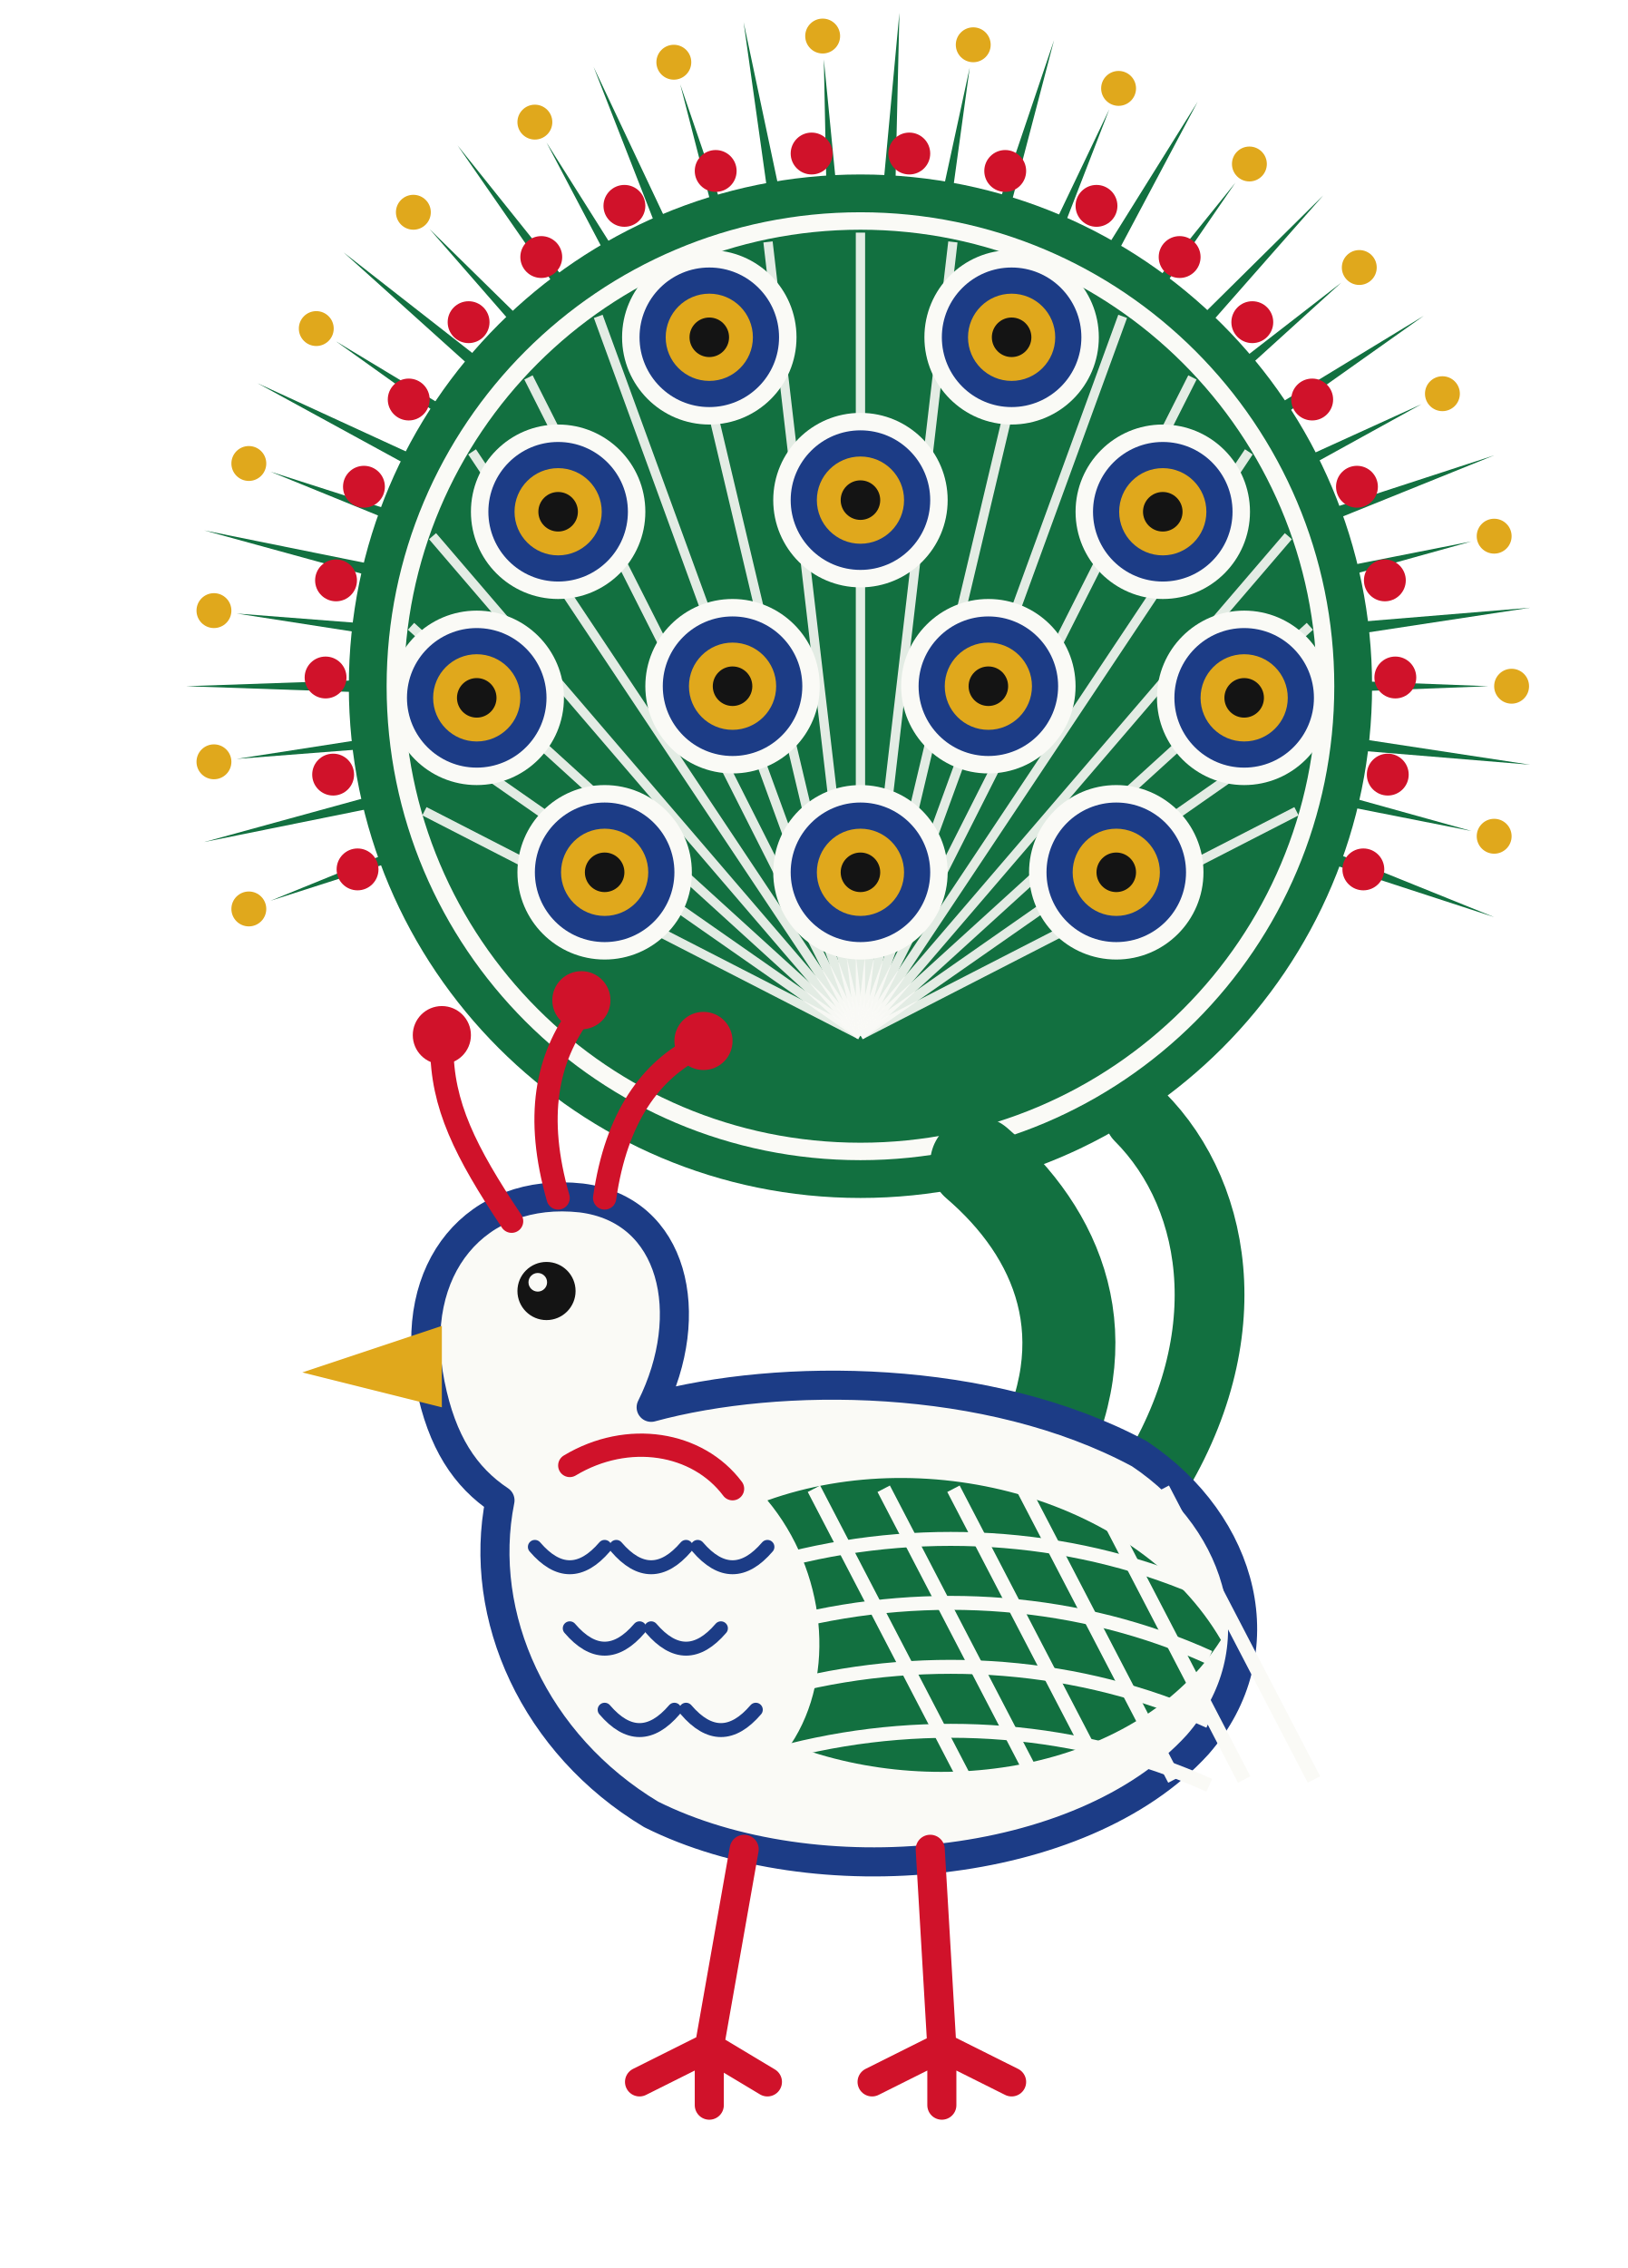
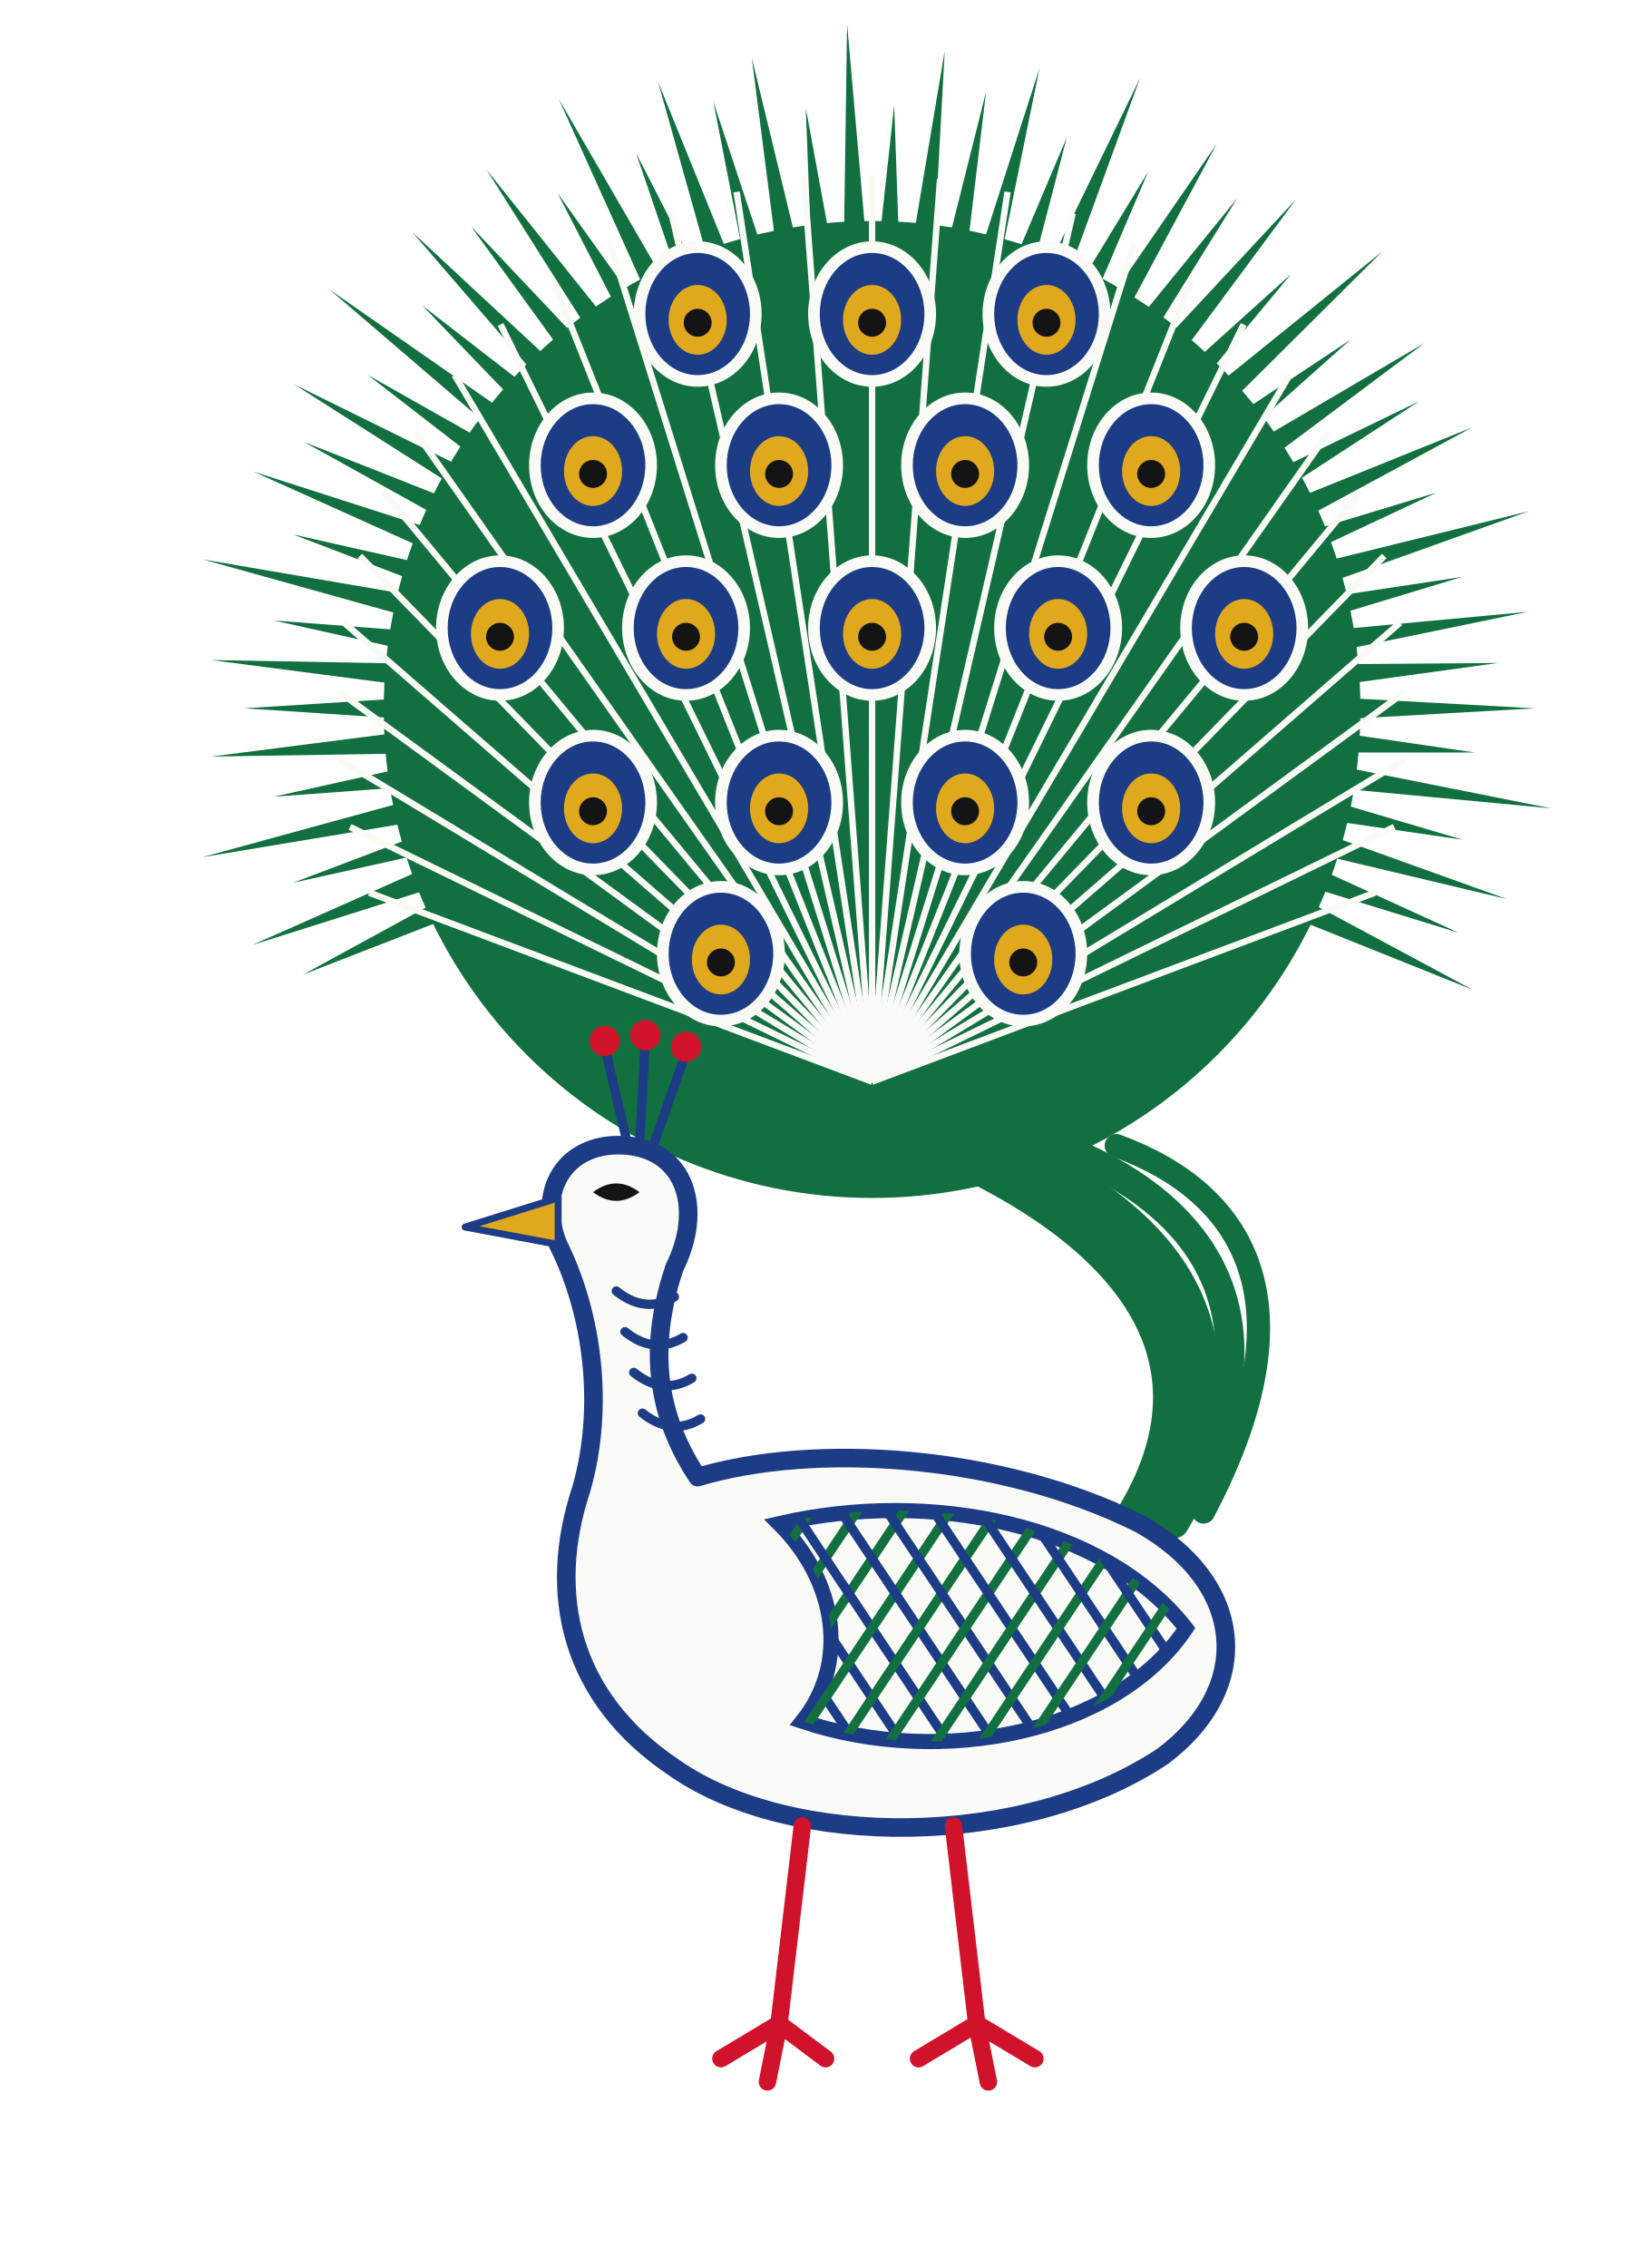
<svg xmlns="http://www.w3.org/2000/svg" viewBox="0 0 280 390" width="280" height="390">
  <g fill="#127040">
-     <path d="M148.0 148.0 L112.9 133.6 L46.5 154.9 L111.1 128.6 Z" />
-     <path d="M148.0 148.0 L111.3 129.4 L35.1 144.8 L110.1 124.2 Z" />
-     <path d="M148.0 148.0 L110.3 125.1 L40.7 130.5 L109.6 119.8 Z" />
-     <path d="M148.0 148.0 L109.7 120.7 L32.0 118.0 L109.7 115.3 Z" />
-     <path d="M148.0 148.0 L109.6 116.2 L40.7 105.5 L110.3 110.9 Z" />
-     <path d="M148.0 148.0 L110.1 111.8 L35.1 91.2 L111.3 106.6 Z" />
-     <path d="M148.0 148.0 L111.1 107.4 L46.5 81.1 L112.9 102.4 Z" />
-     <path d="M148.0 148.0 L112.6 103.2 L44.3 65.9 L115.0 98.4 Z" />
-     <path d="M148.0 148.0 L114.5 99.2 L57.8 58.7 L117.5 94.7 Z" />
-     <path d="M148.0 148.0 L116.9 95.4 L59.1 43.4 L120.4 91.3 Z" />
-     <path d="M148.0 148.0 L119.8 92.0 L73.9 39.4 L123.7 88.3 Z" />
-     <path d="M148.0 148.0 L123.0 88.9 L78.7 25.0 L127.3 85.7 Z" />
-     <path d="M148.0 148.0 L126.5 86.2 L94.0 24.5 L131.2 83.5 Z" />
-     <path d="M148.0 148.0 L130.4 83.9 L102.1 11.5 L135.3 81.8 Z" />
-     <path d="M148.0 148.0 L134.4 82.1 L117.0 14.5 L139.6 80.5 Z" />
-     <path d="M148.0 148.0 L138.7 80.7 L127.9 3.8 L144.0 79.8 Z" />
-     <path d="M148.0 148.0 L143.1 79.9 L141.7 10.2 L148.5 79.6 Z" />
-     <path d="M148.0 148.0 L147.5 79.6 L154.7 2.2 L152.9 79.9 Z" />
-     <path d="M148.0 148.0 L152.0 79.8 L166.8 11.6 L157.3 80.7 Z" />
-     <path d="M148.0 148.0 L156.4 80.5 L181.3 6.9 L161.6 82.1 Z" />
-     <path d="M148.0 148.0 L160.7 81.8 L190.8 18.8 L165.6 83.9 Z" />
-     <path d="M148.0 148.0 L164.8 83.5 L206.0 17.5 L169.5 86.2 Z" />
-     <path d="M148.0 148.0 L168.7 85.7 L212.5 31.4 L173.0 88.9 Z" />
-     <path d="M148.0 148.0 L172.3 88.3 L227.6 33.6 L176.2 92.0 Z" />
-     <path d="M148.0 148.0 L175.6 91.3 L230.7 48.6 L179.1 95.4 Z" />
-     <path d="M148.0 148.0 L178.5 94.7 L244.9 54.3 L181.5 99.2 Z" />
-     <path d="M148.0 148.0 L181.0 98.4 L244.5 69.5 L183.4 103.2 Z" />
-     <path d="M148.0 148.0 L183.1 102.4 L257.0 78.3 L184.9 107.4 Z" />
-     <path d="M148.0 148.0 L184.7 106.6 L253.1 93.1 L185.9 111.8 Z" />
-     <path d="M148.0 148.0 L185.7 110.9 L263.2 104.5 L186.4 116.2 Z" />
-     <path d="M148.0 148.0 L186.3 115.3 L256.0 118.0 L186.3 120.7 Z" />
-     <path d="M148.0 148.0 L186.4 119.8 L263.2 131.5 L185.7 125.1 Z" />
-     <path d="M148.0 148.0 L185.9 124.2 L253.1 142.9 L184.7 129.4 Z" />
-     <path d="M148.0 148.0 L184.9 128.6 L257.0 157.7 L183.1 133.6 Z" />
-     <circle cx="148" cy="118" r="88" />
-   </g>
-   <path d="M148 178 L73.0 139.5" stroke="#fafaf6" stroke-width="1.6" opacity=".9" />
-   <path d="M148 178 L70.2 123.7" stroke="#fafaf6" stroke-width="1.6" opacity=".9" />
-   <path d="M148 178 L70.7 107.7" stroke="#fafaf6" stroke-width="1.6" opacity=".9" />
-   <path d="M148 178 L74.4 92.2" stroke="#fafaf6" stroke-width="1.6" opacity=".9" />
-   <path d="M148 178 L81.2 77.7" stroke="#fafaf6" stroke-width="1.6" opacity=".9" />
-   <path d="M148 178 L90.9 64.9" stroke="#fafaf6" stroke-width="1.6" opacity=".9" />
-   <path d="M148 178 L102.9 54.4" stroke="#fafaf6" stroke-width="1.6" opacity=".9" />
-   <path d="M148 178 L116.8 46.5" stroke="#fafaf6" stroke-width="1.6" opacity=".9" />
-   <path d="M148 178 L132.1 41.6" stroke="#fafaf6" stroke-width="1.6" opacity=".9" />
-   <path d="M148 178 L148.0 40.0" stroke="#fafaf6" stroke-width="1.6" opacity=".9" />
-   <path d="M148 178 L163.9 41.6" stroke="#fafaf6" stroke-width="1.6" opacity=".9" />
-   <path d="M148 178 L179.2 46.5" stroke="#fafaf6" stroke-width="1.6" opacity=".9" />
-   <path d="M148 178 L193.1 54.4" stroke="#fafaf6" stroke-width="1.6" opacity=".9" />
-   <path d="M148 178 L205.1 64.9" stroke="#fafaf6" stroke-width="1.6" opacity=".9" />
-   <path d="M148 178 L214.8 77.7" stroke="#fafaf6" stroke-width="1.6" opacity=".9" />
-   <path d="M148 178 L221.6 92.2" stroke="#fafaf6" stroke-width="1.6" opacity=".9" />
-   <path d="M148 178 L225.3 107.7" stroke="#fafaf6" stroke-width="1.6" opacity=".9" />
-   <path d="M148 178 L225.8 123.7" stroke="#fafaf6" stroke-width="1.6" opacity=".9" />
-   <path d="M148 178 L223.0 139.5" stroke="#fafaf6" stroke-width="1.6" opacity=".9" />
-   <circle cx="42.8" cy="156.3" r="3" fill="#e0a81c" />
-   <circle cx="36.8" cy="131.0" r="3" fill="#e0a81c" />
-   <circle cx="36.8" cy="105.0" r="3" fill="#e0a81c" />
-   <circle cx="42.8" cy="79.7" r="3" fill="#e0a81c" />
-   <circle cx="54.4" cy="56.5" r="3" fill="#e0a81c" />
-   <circle cx="71.1" cy="36.5" r="3" fill="#e0a81c" />
-   <circle cx="92.0" cy="21.0" r="3" fill="#e0a81c" />
-   <circle cx="115.9" cy="10.7" r="3" fill="#e0a81c" />
-   <circle cx="141.5" cy="6.2" r="3" fill="#e0a81c" />
-   <circle cx="167.4" cy="7.7" r="3" fill="#e0a81c" />
-   <circle cx="192.4" cy="15.2" r="3" fill="#e0a81c" />
-   <circle cx="214.9" cy="28.2" r="3" fill="#e0a81c" />
-   <circle cx="233.8" cy="46.0" r="3" fill="#e0a81c" />
-   <circle cx="248.1" cy="67.7" r="3" fill="#e0a81c" />
-   <circle cx="257.0" cy="92.2" r="3" fill="#e0a81c" />
-   <circle cx="260.0" cy="118.0" r="3" fill="#e0a81c" />
-   <circle cx="257.0" cy="143.8" r="3" fill="#e0a81c" />
-   <circle cx="148" cy="118" r="80" fill="none" stroke="#fafaf6" stroke-width="3" />
-   <circle cx="61.5" cy="149.5" r="3.6" fill="#d0122a" />
-   <circle cx="57.3" cy="133.2" r="3.6" fill="#d0122a" />
-   <circle cx="56.0" cy="116.5" r="3.6" fill="#d0122a" />
-   <circle cx="57.8" cy="99.8" r="3.6" fill="#d0122a" />
-   <circle cx="62.6" cy="83.7" r="3.6" fill="#d0122a" />
-   <circle cx="70.3" cy="68.7" r="3.6" fill="#d0122a" />
-   <circle cx="80.6" cy="55.4" r="3.6" fill="#d0122a" />
-   <circle cx="93.1" cy="44.2" r="3.6" fill="#d0122a" />
-   <circle cx="107.4" cy="35.4" r="3.6" fill="#d0122a" />
-   <circle cx="123.1" cy="29.4" r="3.6" fill="#d0122a" />
-   <circle cx="139.6" cy="26.4" r="3.6" fill="#d0122a" />
-   <circle cx="156.4" cy="26.4" r="3.6" fill="#d0122a" />
-   <circle cx="172.9" cy="29.4" r="3.6" fill="#d0122a" />
-   <circle cx="188.6" cy="35.4" r="3.6" fill="#d0122a" />
-   <circle cx="202.9" cy="44.2" r="3.6" fill="#d0122a" />
-   <circle cx="215.4" cy="55.4" r="3.6" fill="#d0122a" />
-   <circle cx="225.7" cy="68.7" r="3.6" fill="#d0122a" />
-   <circle cx="233.4" cy="83.7" r="3.6" fill="#d0122a" />
-   <circle cx="238.2" cy="99.8" r="3.6" fill="#d0122a" />
-   <circle cx="240.0" cy="116.5" r="3.6" fill="#d0122a" />
-   <circle cx="238.7" cy="133.2" r="3.6" fill="#d0122a" />
-   <circle cx="234.5" cy="149.5" r="3.6" fill="#d0122a" />
-   <circle cx="122" cy="58" r="15" fill="#fafaf6" />
-   <circle cx="122" cy="58" r="12" fill="#1c3c86" />
-   <circle cx="122" cy="58" r="7.5" fill="#e0a81c" />
-   <circle cx="122" cy="58" r="3.4" fill="#141414" />
-   <circle cx="174" cy="58" r="15" fill="#fafaf6" />
-   <circle cx="174" cy="58" r="12" fill="#1c3c86" />
-   <circle cx="174" cy="58" r="7.5" fill="#e0a81c" />
-   <circle cx="174" cy="58" r="3.4" fill="#141414" />
-   <circle cx="96" cy="88" r="15" fill="#fafaf6" />
-   <circle cx="96" cy="88" r="12" fill="#1c3c86" />
-   <circle cx="96" cy="88" r="7.5" fill="#e0a81c" />
-   <circle cx="96" cy="88" r="3.4" fill="#141414" />
-   <circle cx="148" cy="86" r="15" fill="#fafaf6" />
-   <circle cx="148" cy="86" r="12" fill="#1c3c86" />
-   <circle cx="148" cy="86" r="7.5" fill="#e0a81c" />
-   <circle cx="148" cy="86" r="3.4" fill="#141414" />
-   <circle cx="200" cy="88" r="15" fill="#fafaf6" />
-   <circle cx="200" cy="88" r="12" fill="#1c3c86" />
-   <circle cx="200" cy="88" r="7.5" fill="#e0a81c" />
-   <circle cx="200" cy="88" r="3.4" fill="#141414" />
-   <circle cx="82" cy="120" r="15" fill="#fafaf6" />
-   <circle cx="82" cy="120" r="12" fill="#1c3c86" />
-   <circle cx="82" cy="120" r="7.5" fill="#e0a81c" />
-   <circle cx="82" cy="120" r="3.4" fill="#141414" />
-   <circle cx="126" cy="118" r="15" fill="#fafaf6" />
-   <circle cx="126" cy="118" r="12" fill="#1c3c86" />
-   <circle cx="126" cy="118" r="7.5" fill="#e0a81c" />
-   <circle cx="126" cy="118" r="3.4" fill="#141414" />
-   <circle cx="170" cy="118" r="15" fill="#fafaf6" />
-   <circle cx="170" cy="118" r="12" fill="#1c3c86" />
-   <circle cx="170" cy="118" r="7.5" fill="#e0a81c" />
-   <circle cx="170" cy="118" r="3.4" fill="#141414" />
-   <circle cx="214" cy="120" r="15" fill="#fafaf6" />
-   <circle cx="214" cy="120" r="12" fill="#1c3c86" />
-   <circle cx="214" cy="120" r="7.5" fill="#e0a81c" />
-   <circle cx="214" cy="120" r="3.4" fill="#141414" />
-   <circle cx="104" cy="150" r="15" fill="#fafaf6" />
-   <circle cx="104" cy="150" r="12" fill="#1c3c86" />
-   <circle cx="104" cy="150" r="7.5" fill="#e0a81c" />
-   <circle cx="104" cy="150" r="3.4" fill="#141414" />
-   <circle cx="148" cy="150" r="15" fill="#fafaf6" />
-   <circle cx="148" cy="150" r="12" fill="#1c3c86" />
-   <circle cx="148" cy="150" r="7.5" fill="#e0a81c" />
-   <circle cx="148" cy="150" r="3.4" fill="#141414" />
-   <circle cx="192" cy="150" r="15" fill="#fafaf6" />
-   <circle cx="192" cy="150" r="12" fill="#1c3c86" />
-   <circle cx="192" cy="150" r="7.5" fill="#e0a81c" />
-   <circle cx="192" cy="150" r="3.4" fill="#141414" />
-   <path d="M178 252 C190 230 182 212 168 200" fill="none" stroke="#127040" stroke-width="16" stroke-linecap="round" />
-   <path d="M196 258 C214 232 210 206 196 192" fill="none" stroke="#127040" stroke-width="12" stroke-linecap="round" />
-   <g stroke="#1c3c86" stroke-width="5" stroke-linejoin="round" stroke-linecap="round" fill="#fafaf6">
-     <path d="M74 238 C70 218 82 204 100 206 C116 208 120 226 112 242 C134 236 170 236 196 250 C214 262 220 284 206 300 C186 322 140 326 112 312 C92 300 82 278 86 258 C80 254 76 248 74 238 Z" />
-   </g>
-   <path d="M132 258 C160 248 196 258 210 282 C196 304 162 310 136 300 C144 288 142 270 132 258 Z" fill="#127040" />
-   <path d="M140 256 L166 306" stroke="#fafaf6" stroke-width="2.4" />
-   <path d="M152 256 L178 306" stroke="#fafaf6" stroke-width="2.4" />
-   <path d="M164 256 L190 306" stroke="#fafaf6" stroke-width="2.4" />
-   <path d="M176 256 L202 306" stroke="#fafaf6" stroke-width="2.4" />
-   <path d="M188 256 L214 306" stroke="#fafaf6" stroke-width="2.4" />
-   <path d="M200 256 L226 306" stroke="#fafaf6" stroke-width="2.4" />
-   <path d="M136 268 C160 262 186 264 208 274" fill="none" stroke="#fafaf6" stroke-width="2.4" />
-   <path d="M136 279 C160 273 186 275 208 285" fill="none" stroke="#fafaf6" stroke-width="2.4" />
-   <path d="M136 290 C160 284 186 286 208 296" fill="none" stroke="#fafaf6" stroke-width="2.4" />
-   <path d="M136 301 C160 295 186 297 208 307" fill="none" stroke="#fafaf6" stroke-width="2.4" />
-   <circle cx="94" cy="222" r="5" fill="#141414" />
-   <circle cx="92.5" cy="220.5" r="1.6" fill="#fafaf6" />
-   <path d="M76 228 L52 236 L76 242 Z" fill="#e0a81c" />
-   <path d="M96 206 C92 192 94 182 100 174 M104 206 C106 192 112 184 120 180 M88 210 C80 198 76 190 76 180" fill="none" stroke="#d0122a" stroke-width="4" stroke-linecap="round" />
-   <circle cx="100" cy="172" r="5" fill="#d0122a" />
-   <circle cx="121" cy="179" r="5" fill="#d0122a" />
-   <circle cx="76" cy="178" r="5" fill="#d0122a" />
-   <path d="M98 252 C108 246 120 248 126 256" fill="none" stroke="#d0122a" stroke-width="4" stroke-linecap="round" />
-   <g stroke="#d0122a" stroke-width="5" stroke-linecap="round" fill="none">
-     <path d="M128 318 L122 352 M110 358 L122 352 L132 358 M122 352 L122 362" />
-     <path d="M160 318 L162 352 M150 358 L162 352 L174 358 M162 352 L162 362" />
-   </g>
-   <path d="M92 266 q6 7 12 0" fill="none" stroke="#1c3c86" stroke-width="2.4" stroke-linecap="round" />
-   <path d="M106 266 q6 7 12 0" fill="none" stroke="#1c3c86" stroke-width="2.4" stroke-linecap="round" />
-   <path d="M120 266 q6 7 12 0" fill="none" stroke="#1c3c86" stroke-width="2.4" stroke-linecap="round" />
-   <path d="M98 280 q6 7 12 0" fill="none" stroke="#1c3c86" stroke-width="2.4" stroke-linecap="round" />
-   <path d="M112 280 q6 7 12 0" fill="none" stroke="#1c3c86" stroke-width="2.4" stroke-linecap="round" />
-   <path d="M104 294 q6 7 12 0" fill="none" stroke="#1c3c86" stroke-width="2.4" stroke-linecap="round" />
-   <path d="M118 294 q6 7 12 0" fill="none" stroke="#1c3c86" stroke-width="2.4" stroke-linecap="round" />
+     <path d="M150 166 L87.6 153.8 L52.1 167.6 L85.6 149.3 Z" />
+     <path d="M150 166 L85.5 149.2 L43.4 162.5 L83.7 144.6 Z" />
+     <path d="M150 166 L83.7 144.4 L50.4 151.8 L82.3 139.7 Z" />
+     <path d="M150 166 L82.2 139.5 L34.8 147.4 L81.2 134.7 Z" />
+     <path d="M150 166 L81.1 134.5 L47.1 137.0 L80.4 129.6 Z" />
+     <path d="M150 166 L80.4 129.4 L36.3 130.1 L80.0 124.5 Z" />
+     <path d="M150 166 L80.0 124.3 L42.0 121.8 L80.0 119.4 Z" />
+     <path d="M150 166 L80.1 119.2 L36.3 113.5 L80.4 114.3 Z" />
+     <path d="M150 166 L80.4 114.1 L47.1 106.7 L81.2 109.3 Z" />
+     <path d="M150 166 L81.2 109.1 L34.9 96.2 L82.3 104.3 Z" />
+     <path d="M150 166 L82.3 104.1 L50.4 91.9 L83.7 99.4 Z" />
+     <path d="M150 166 L83.8 99.2 L43.6 81.1 L85.6 94.6 Z" />
+     <path d="M150 166 L85.6 94.5 L52.3 76.0 L87.7 90.0 Z" />
+     <path d="M150 166 L87.8 89.8 L50.6 66.1 L90.2 85.6 Z" />
+     <path d="M150 166 L90.3 85.4 L63.3 64.5 L93.0 81.3 Z" />
+     <path d="M150 166 L93.2 81.1 L56.7 49.8 L96.2 77.3 Z" />
+     <path d="M150 166 L96.3 77.1 L72.6 52.5 L99.6 73.4 Z" />
+     <path d="M150 166 L99.7 73.3 L70.9 39.9 L103.2 69.9 Z" />
+     <path d="M150 166 L103.4 69.8 L81.0 38.9 L107.2 66.6 Z" />
+     <path d="M150 166 L107.3 66.5 L83.7 29.2 L111.3 63.7 Z" />
+     <path d="M150 166 L111.5 63.5 L95.9 33.2 L115.7 61.0 Z" />
+     <path d="M150 166 L115.9 60.9 L96.1 17.0 L120.2 58.6 Z" />
+     <path d="M150 166 L120.4 58.6 L109.4 26.3 L124.9 56.6 Z" />
+     <path d="M150 166 L125.1 56.6 L113.2 14.1 L129.8 55.0 Z" />
+     <path d="M150 166 L130.0 54.9 L122.7 17.5 L134.7 53.7 Z" />
+     <path d="M150 166 L134.9 53.6 L129.3 9.9 L139.7 52.8 Z" />
+     <path d="M150 166 L139.9 52.7 L138.6 18.6 L144.8 52.2 Z" />
+     <path d="M150 166 L145.0 52.2 L145.7 4.1 L149.9 52.0 Z" />
+     <path d="M150 166 L150.1 52.0 L153.8 18.1 L155.0 52.2 Z" />
+     <path d="M150 166 L155.2 52.2 L162.5 8.7 L160.1 52.7 Z" />
+     <path d="M150 166 L160.3 52.8 L169.6 15.8 L165.1 53.6 Z" />
+     <path d="M150 166 L165.3 53.7 L178.8 11.7 L170.0 54.9 Z" />
+     <path d="M150 166 L170.2 55.0 L183.5 23.6 L174.9 56.6 Z" />
+     <path d="M150 166 L175.1 56.6 L196.1 13.4 L179.6 58.6 Z" />
+     <path d="M150 166 L179.8 58.6 L197.5 29.5 L184.1 60.9 Z" />
+     <path d="M150 166 L184.3 61.0 L209.3 24.7 L188.5 63.5 Z" />
+     <path d="M150 166 L188.7 63.7 L212.8 34.1 L192.7 66.5 Z" />
+     <path d="M150 166 L192.8 66.6 L222.9 34.3 L196.6 69.8 Z" />
+     <path d="M150 166 L196.8 69.9 L222.1 47.1 L200.3 73.3 Z" />
+     <path d="M150 166 L200.4 73.4 L237.8 43.2 L203.7 77.1 Z" />
+     <path d="M150 166 L203.8 77.3 L232.3 58.4 L206.8 81.1 Z" />
+     <path d="M150 166 L207.0 81.3 L245.0 59.0 L209.7 85.4 Z" />
+     <path d="M150 166 L209.8 85.6 L244.1 69.0 L212.2 89.8 Z" />
+     <path d="M150 166 L212.3 90.0 L253.2 73.5 L214.4 94.5 Z" />
+     <path d="M150 166 L214.4 94.6 L247.1 84.7 L216.2 99.2 Z" />
+     <path d="M150 166 L216.3 99.4 L263.0 87.9 L217.7 104.1 Z" />
+     <path d="M150 166 L217.7 104.3 L251.5 99.2 L218.8 109.1 Z" />
+     <path d="M150 166 L218.8 109.3 L262.8 105.2 L219.6 114.1 Z" />
+     <path d="M150 166 L219.6 114.3 L257.7 114.0 L219.9 119.2 Z" />
+     <path d="M150 166 L220.0 119.4 L264.0 121.8 L220.0 124.3 Z" />
+     <path d="M150 166 L220.0 124.5 L253.7 129.4 L219.6 129.4 Z" />
+     <path d="M150 166 L219.6 129.6 L266.8 139.0 L218.9 134.5 Z" />
+     <path d="M150 166 L218.8 134.7 L251.6 144.4 L217.8 139.5 Z" />
+     <path d="M150 166 L217.7 139.7 L259.2 154.6 L216.3 144.4 Z" />
+     <path d="M150 166 L216.3 144.6 L250.9 160.4 L214.5 149.2 Z" />
+     <path d="M150 166 L214.4 149.3 L253.3 170.2 L212.4 153.8 Z" />
+     <circle cx="150" cy="122" r="84" />
+   </g>
+   <path d="M150 186 L63.5 153.5" stroke="#fafaf6" stroke-width="1.1" />
+   <path d="M150 186 L60.2 142.2" stroke="#fafaf6" stroke-width="1.1" />
+   <path d="M150 186 L58.4 130.6" stroke="#fafaf6" stroke-width="1.1" />
+   <path d="M150 186 L58.1 118.8" stroke="#fafaf6" stroke-width="1.1" />
+   <path d="M150 186 L59.2 107.1" stroke="#fafaf6" stroke-width="1.1" />
+   <path d="M150 186 L61.9 95.6" stroke="#fafaf6" stroke-width="1.1" />
+   <path d="M150 186 L66.0 84.6" stroke="#fafaf6" stroke-width="1.1" />
+   <path d="M150 186 L71.4 74.2" stroke="#fafaf6" stroke-width="1.1" />
+   <path d="M150 186 L78.2 64.5" stroke="#fafaf6" stroke-width="1.1" />
+   <path d="M150 186 L86.1 55.8" stroke="#fafaf6" stroke-width="1.1" />
+   <path d="M150 186 L95.1 48.2" stroke="#fafaf6" stroke-width="1.1" />
+   <path d="M150 186 L104.9 41.8" stroke="#fafaf6" stroke-width="1.1" />
+   <path d="M150 186 L115.5 36.7" stroke="#fafaf6" stroke-width="1.1" />
+   <path d="M150 186 L126.7 33.0" stroke="#fafaf6" stroke-width="1.1" />
+   <path d="M150 186 L138.3 30.8" stroke="#fafaf6" stroke-width="1.1" />
+   <path d="M150 186 L150.0 30.0" stroke="#fafaf6" stroke-width="1.1" />
+   <path d="M150 186 L161.7 30.8" stroke="#fafaf6" stroke-width="1.1" />
+   <path d="M150 186 L173.3 33.0" stroke="#fafaf6" stroke-width="1.1" />
+   <path d="M150 186 L184.5 36.7" stroke="#fafaf6" stroke-width="1.1" />
+   <path d="M150 186 L195.1 41.8" stroke="#fafaf6" stroke-width="1.1" />
+   <path d="M150 186 L204.9 48.2" stroke="#fafaf6" stroke-width="1.1" />
+   <path d="M150 186 L213.9 55.8" stroke="#fafaf6" stroke-width="1.1" />
+   <path d="M150 186 L221.8 64.5" stroke="#fafaf6" stroke-width="1.1" />
+   <path d="M150 186 L228.6 74.2" stroke="#fafaf6" stroke-width="1.1" />
+   <path d="M150 186 L234.0 84.6" stroke="#fafaf6" stroke-width="1.1" />
+   <path d="M150 186 L238.1 95.6" stroke="#fafaf6" stroke-width="1.1" />
+   <path d="M150 186 L240.8 107.1" stroke="#fafaf6" stroke-width="1.1" />
+   <path d="M150 186 L241.9 118.8" stroke="#fafaf6" stroke-width="1.1" />
+   <path d="M150 186 L241.6 130.6" stroke="#fafaf6" stroke-width="1.1" />
+   <path d="M150 186 L239.8 142.2" stroke="#fafaf6" stroke-width="1.1" />
+   <path d="M150 186 L236.5 153.5" stroke="#fafaf6" stroke-width="1.1" />
+   <ellipse cx="120" cy="54" rx="11" ry="12.5" fill="#fafaf6" />
+   <ellipse cx="120" cy="54" rx="9" ry="10.5" fill="#1c3c86" />
+   <ellipse cx="120" cy="55" rx="5" ry="6" fill="#e0a81c" />
+   <circle cx="120" cy="55.5" r="2.4" fill="#141414" />
+   <ellipse cx="150" cy="54" rx="11" ry="12.5" fill="#fafaf6" />
+   <ellipse cx="150" cy="54" rx="9" ry="10.5" fill="#1c3c86" />
+   <ellipse cx="150" cy="55" rx="5" ry="6" fill="#e0a81c" />
+   <circle cx="150" cy="55.5" r="2.4" fill="#141414" />
+   <ellipse cx="180" cy="54" rx="11" ry="12.5" fill="#fafaf6" />
+   <ellipse cx="180" cy="54" rx="9" ry="10.5" fill="#1c3c86" />
+   <ellipse cx="180" cy="55" rx="5" ry="6" fill="#e0a81c" />
+   <circle cx="180" cy="55.5" r="2.4" fill="#141414" />
+   <ellipse cx="102" cy="80" rx="11" ry="12.5" fill="#fafaf6" />
+   <ellipse cx="102" cy="80" rx="9" ry="10.5" fill="#1c3c86" />
+   <ellipse cx="102" cy="81" rx="5" ry="6" fill="#e0a81c" />
+   <circle cx="102" cy="81.5" r="2.4" fill="#141414" />
+   <ellipse cx="134" cy="80" rx="11" ry="12.5" fill="#fafaf6" />
+   <ellipse cx="134" cy="80" rx="9" ry="10.5" fill="#1c3c86" />
+   <ellipse cx="134" cy="81" rx="5" ry="6" fill="#e0a81c" />
+   <circle cx="134" cy="81.5" r="2.4" fill="#141414" />
+   <ellipse cx="166" cy="80" rx="11" ry="12.5" fill="#fafaf6" />
+   <ellipse cx="166" cy="80" rx="9" ry="10.5" fill="#1c3c86" />
+   <ellipse cx="166" cy="81" rx="5" ry="6" fill="#e0a81c" />
+   <circle cx="166" cy="81.5" r="2.4" fill="#141414" />
+   <ellipse cx="198" cy="80" rx="11" ry="12.5" fill="#fafaf6" />
+   <ellipse cx="198" cy="80" rx="9" ry="10.5" fill="#1c3c86" />
+   <ellipse cx="198" cy="81" rx="5" ry="6" fill="#e0a81c" />
+   <circle cx="198" cy="81.5" r="2.4" fill="#141414" />
+   <ellipse cx="86" cy="108" rx="11" ry="12.5" fill="#fafaf6" />
+   <ellipse cx="86" cy="108" rx="9" ry="10.5" fill="#1c3c86" />
+   <ellipse cx="86" cy="109" rx="5" ry="6" fill="#e0a81c" />
+   <circle cx="86" cy="109.5" r="2.4" fill="#141414" />
+   <ellipse cx="118" cy="108" rx="11" ry="12.5" fill="#fafaf6" />
+   <ellipse cx="118" cy="108" rx="9" ry="10.5" fill="#1c3c86" />
+   <ellipse cx="118" cy="109" rx="5" ry="6" fill="#e0a81c" />
+   <circle cx="118" cy="109.5" r="2.4" fill="#141414" />
+   <ellipse cx="150" cy="108" rx="11" ry="12.5" fill="#fafaf6" />
+   <ellipse cx="150" cy="108" rx="9" ry="10.5" fill="#1c3c86" />
+   <ellipse cx="150" cy="109" rx="5" ry="6" fill="#e0a81c" />
+   <circle cx="150" cy="109.5" r="2.4" fill="#141414" />
+   <ellipse cx="182" cy="108" rx="11" ry="12.5" fill="#fafaf6" />
+   <ellipse cx="182" cy="108" rx="9" ry="10.5" fill="#1c3c86" />
+   <ellipse cx="182" cy="109" rx="5" ry="6" fill="#e0a81c" />
+   <circle cx="182" cy="109.5" r="2.4" fill="#141414" />
+   <ellipse cx="214" cy="108" rx="11" ry="12.5" fill="#fafaf6" />
+   <ellipse cx="214" cy="108" rx="9" ry="10.5" fill="#1c3c86" />
+   <ellipse cx="214" cy="109" rx="5" ry="6" fill="#e0a81c" />
+   <circle cx="214" cy="109.5" r="2.4" fill="#141414" />
+   <ellipse cx="102" cy="138" rx="11" ry="12.5" fill="#fafaf6" />
+   <ellipse cx="102" cy="138" rx="9" ry="10.5" fill="#1c3c86" />
+   <ellipse cx="102" cy="139" rx="5" ry="6" fill="#e0a81c" />
+   <circle cx="102" cy="139.5" r="2.4" fill="#141414" />
+   <ellipse cx="134" cy="138" rx="11" ry="12.5" fill="#fafaf6" />
+   <ellipse cx="134" cy="138" rx="9" ry="10.5" fill="#1c3c86" />
+   <ellipse cx="134" cy="139" rx="5" ry="6" fill="#e0a81c" />
+   <circle cx="134" cy="139.5" r="2.4" fill="#141414" />
+   <ellipse cx="166" cy="138" rx="11" ry="12.5" fill="#fafaf6" />
+   <ellipse cx="166" cy="138" rx="9" ry="10.5" fill="#1c3c86" />
+   <ellipse cx="166" cy="139" rx="5" ry="6" fill="#e0a81c" />
+   <circle cx="166" cy="139.5" r="2.4" fill="#141414" />
+   <ellipse cx="198" cy="138" rx="11" ry="12.5" fill="#fafaf6" />
+   <ellipse cx="198" cy="138" rx="9" ry="10.5" fill="#1c3c86" />
+   <ellipse cx="198" cy="139" rx="5" ry="6" fill="#e0a81c" />
+   <circle cx="198" cy="139.5" r="2.4" fill="#141414" />
+   <ellipse cx="124" cy="164" rx="11" ry="12.5" fill="#fafaf6" />
+   <ellipse cx="124" cy="164" rx="9" ry="10.5" fill="#1c3c86" />
+   <ellipse cx="124" cy="165" rx="5" ry="6" fill="#e0a81c" />
+   <circle cx="124" cy="165.5" r="2.4" fill="#141414" />
+   <ellipse cx="176" cy="164" rx="11" ry="12.5" fill="#fafaf6" />
+   <ellipse cx="176" cy="164" rx="9" ry="10.5" fill="#1c3c86" />
+   <ellipse cx="176" cy="165" rx="5" ry="6" fill="#e0a81c" />
+   <circle cx="176" cy="165.5" r="2.4" fill="#141414" />
+   <path d="M192 266 C214 236 196 214 168 200" fill="none" stroke="#127040" stroke-width="7" stroke-linecap="round" />
+   <path d="M197 264 C218 232 202 211 176 199" fill="none" stroke="#127040" stroke-width="6" stroke-linecap="round" />
+   <path d="M202 262 C222 228 208 208 184 198" fill="none" stroke="#127040" stroke-width="5" stroke-linecap="round" />
+   <path d="M207 260 C226 224 214 205 192 197" fill="none" stroke="#127040" stroke-width="4" stroke-linecap="round" />
+   <g fill="#fafaf6" stroke="#1c3c86" stroke-width="3.2" stroke-linejoin="round" stroke-linecap="round">
+     <path d="M96 214 C92 204 98 196 108 197 C118 198 121 208 116 218 C112 230 112 242 120 254 C140 248 172 250 196 262 C214 272 216 290 200 302 C176 318 136 318 116 304 C98 292 94 274 100 256 C104 242 102 226 96 214 Z" />
+   </g>
+   <path d="M134 262 C160 256 190 262 204 280 C192 298 162 304 138 296 C146 286 144 272 134 262 Z" fill="#fafaf6" stroke="#1c3c86" stroke-width="2.6" />
+   <clipPath id="w">
+     <path d="M134 262 C160 256 190 262 204 280 C192 298 162 304 138 296 C146 286 144 272 134 262 Z" />
+   </clipPath>
+   <g clip-path="url(#w)">
+     <path d="M82 250 L122 310" stroke="#1c3c86" stroke-width="1.6" />
+     <path d="M122 250 L82 310" stroke="#127040" stroke-width="1.6" />
+     <path d="M90 250 L130 310" stroke="#1c3c86" stroke-width="1.6" />
+     <path d="M130 250 L90 310" stroke="#127040" stroke-width="1.6" />
+     <path d="M98 250 L138 310" stroke="#1c3c86" stroke-width="1.6" />
+     <path d="M138 250 L98 310" stroke="#127040" stroke-width="1.6" />
+     <path d="M106 250 L146 310" stroke="#1c3c86" stroke-width="1.6" />
+     <path d="M146 250 L106 310" stroke="#127040" stroke-width="1.6" />
+     <path d="M114 250 L154 310" stroke="#1c3c86" stroke-width="1.6" />
+     <path d="M154 250 L114 310" stroke="#127040" stroke-width="1.6" />
+     <path d="M122 250 L162 310" stroke="#1c3c86" stroke-width="1.6" />
+     <path d="M162 250 L122 310" stroke="#127040" stroke-width="1.6" />
+     <path d="M130 250 L170 310" stroke="#1c3c86" stroke-width="1.6" />
+     <path d="M170 250 L130 310" stroke="#127040" stroke-width="1.6" />
+     <path d="M138 250 L178 310" stroke="#1c3c86" stroke-width="1.6" />
+     <path d="M178 250 L138 310" stroke="#127040" stroke-width="1.6" />
+     <path d="M146 250 L186 310" stroke="#1c3c86" stroke-width="1.6" />
+     <path d="M186 250 L146 310" stroke="#127040" stroke-width="1.6" />
+     <path d="M154 250 L194 310" stroke="#1c3c86" stroke-width="1.6" />
+     <path d="M194 250 L154 310" stroke="#127040" stroke-width="1.6" />
+     <path d="M162 250 L202 310" stroke="#1c3c86" stroke-width="1.6" />
+     <path d="M202 250 L162 310" stroke="#127040" stroke-width="1.6" />
+     <path d="M170 250 L210 310" stroke="#1c3c86" stroke-width="1.6" />
+     <path d="M210 250 L170 310" stroke="#127040" stroke-width="1.6" />
+     <path d="M178 250 L218 310" stroke="#1c3c86" stroke-width="1.6" />
+     <path d="M218 250 L178 310" stroke="#127040" stroke-width="1.6" />
+     <path d="M186 250 L226 310" stroke="#1c3c86" stroke-width="1.6" />
+     <path d="M226 250 L186 310" stroke="#127040" stroke-width="1.6" />
+     <path d="M194 250 L234 310" stroke="#1c3c86" stroke-width="1.6" />
+     <path d="M234 250 L194 310" stroke="#127040" stroke-width="1.6" />
+     <path d="M202 250 L242 310" stroke="#1c3c86" stroke-width="1.6" />
+     <path d="M242 250 L202 310" stroke="#127040" stroke-width="1.6" />
+     <path d="M210 250 L250 310" stroke="#1c3c86" stroke-width="1.6" />
+     <path d="M250 250 L210 310" stroke="#127040" stroke-width="1.6" />
+     <path d="M218 250 L258 310" stroke="#1c3c86" stroke-width="1.6" />
+     <path d="M258 250 L218 310" stroke="#127040" stroke-width="1.6" />
+   </g>
+   <path d="M106.0 222 q5 4 10 1" fill="none" stroke="#1c3c86" stroke-width="1.6" stroke-linecap="round" />
+   <path d="M107.5 229 q5 4 10 1" fill="none" stroke="#1c3c86" stroke-width="1.6" stroke-linecap="round" />
+   <path d="M109.0 236 q5 4 10 1" fill="none" stroke="#1c3c86" stroke-width="1.6" stroke-linecap="round" />
+   <path d="M110.5 243 q5 4 10 1" fill="none" stroke="#1c3c86" stroke-width="1.6" stroke-linecap="round" />
+   <path d="M102 205 q4 -3 8 0 q-4 3 -8 0 Z" fill="#141414" />
+   <path d="M96 206 L80 211 L96 214 Z" fill="#e0a81c" stroke="#1c3c86" stroke-width="1.2" stroke-linejoin="round" />
+   <g stroke="#1c3c86" stroke-width="1.6" stroke-linecap="round" fill="none">
+     <path d="M108 197 L104 180" />
+     <path d="M110 197 L111 179" />
+     <path d="M112 198 L118 181" />
+   </g>
+   <circle cx="104" cy="179" r="2.6" fill="#d0122a" />
+   <circle cx="111" cy="178" r="2.6" fill="#d0122a" />
+   <circle cx="118" cy="180" r="2.6" fill="#d0122a" />
+   <g stroke="#d0122a" stroke-width="3" stroke-linecap="round" fill="none">
+     <path d="M138 314 L134 348 M124 354 L134 348 L142 354 M134 348 L132 358" />
+     <path d="M164 314 L168 348 M158 354 L168 348 L178 354 M168 348 L170 358" />
+   </g>
</svg>
